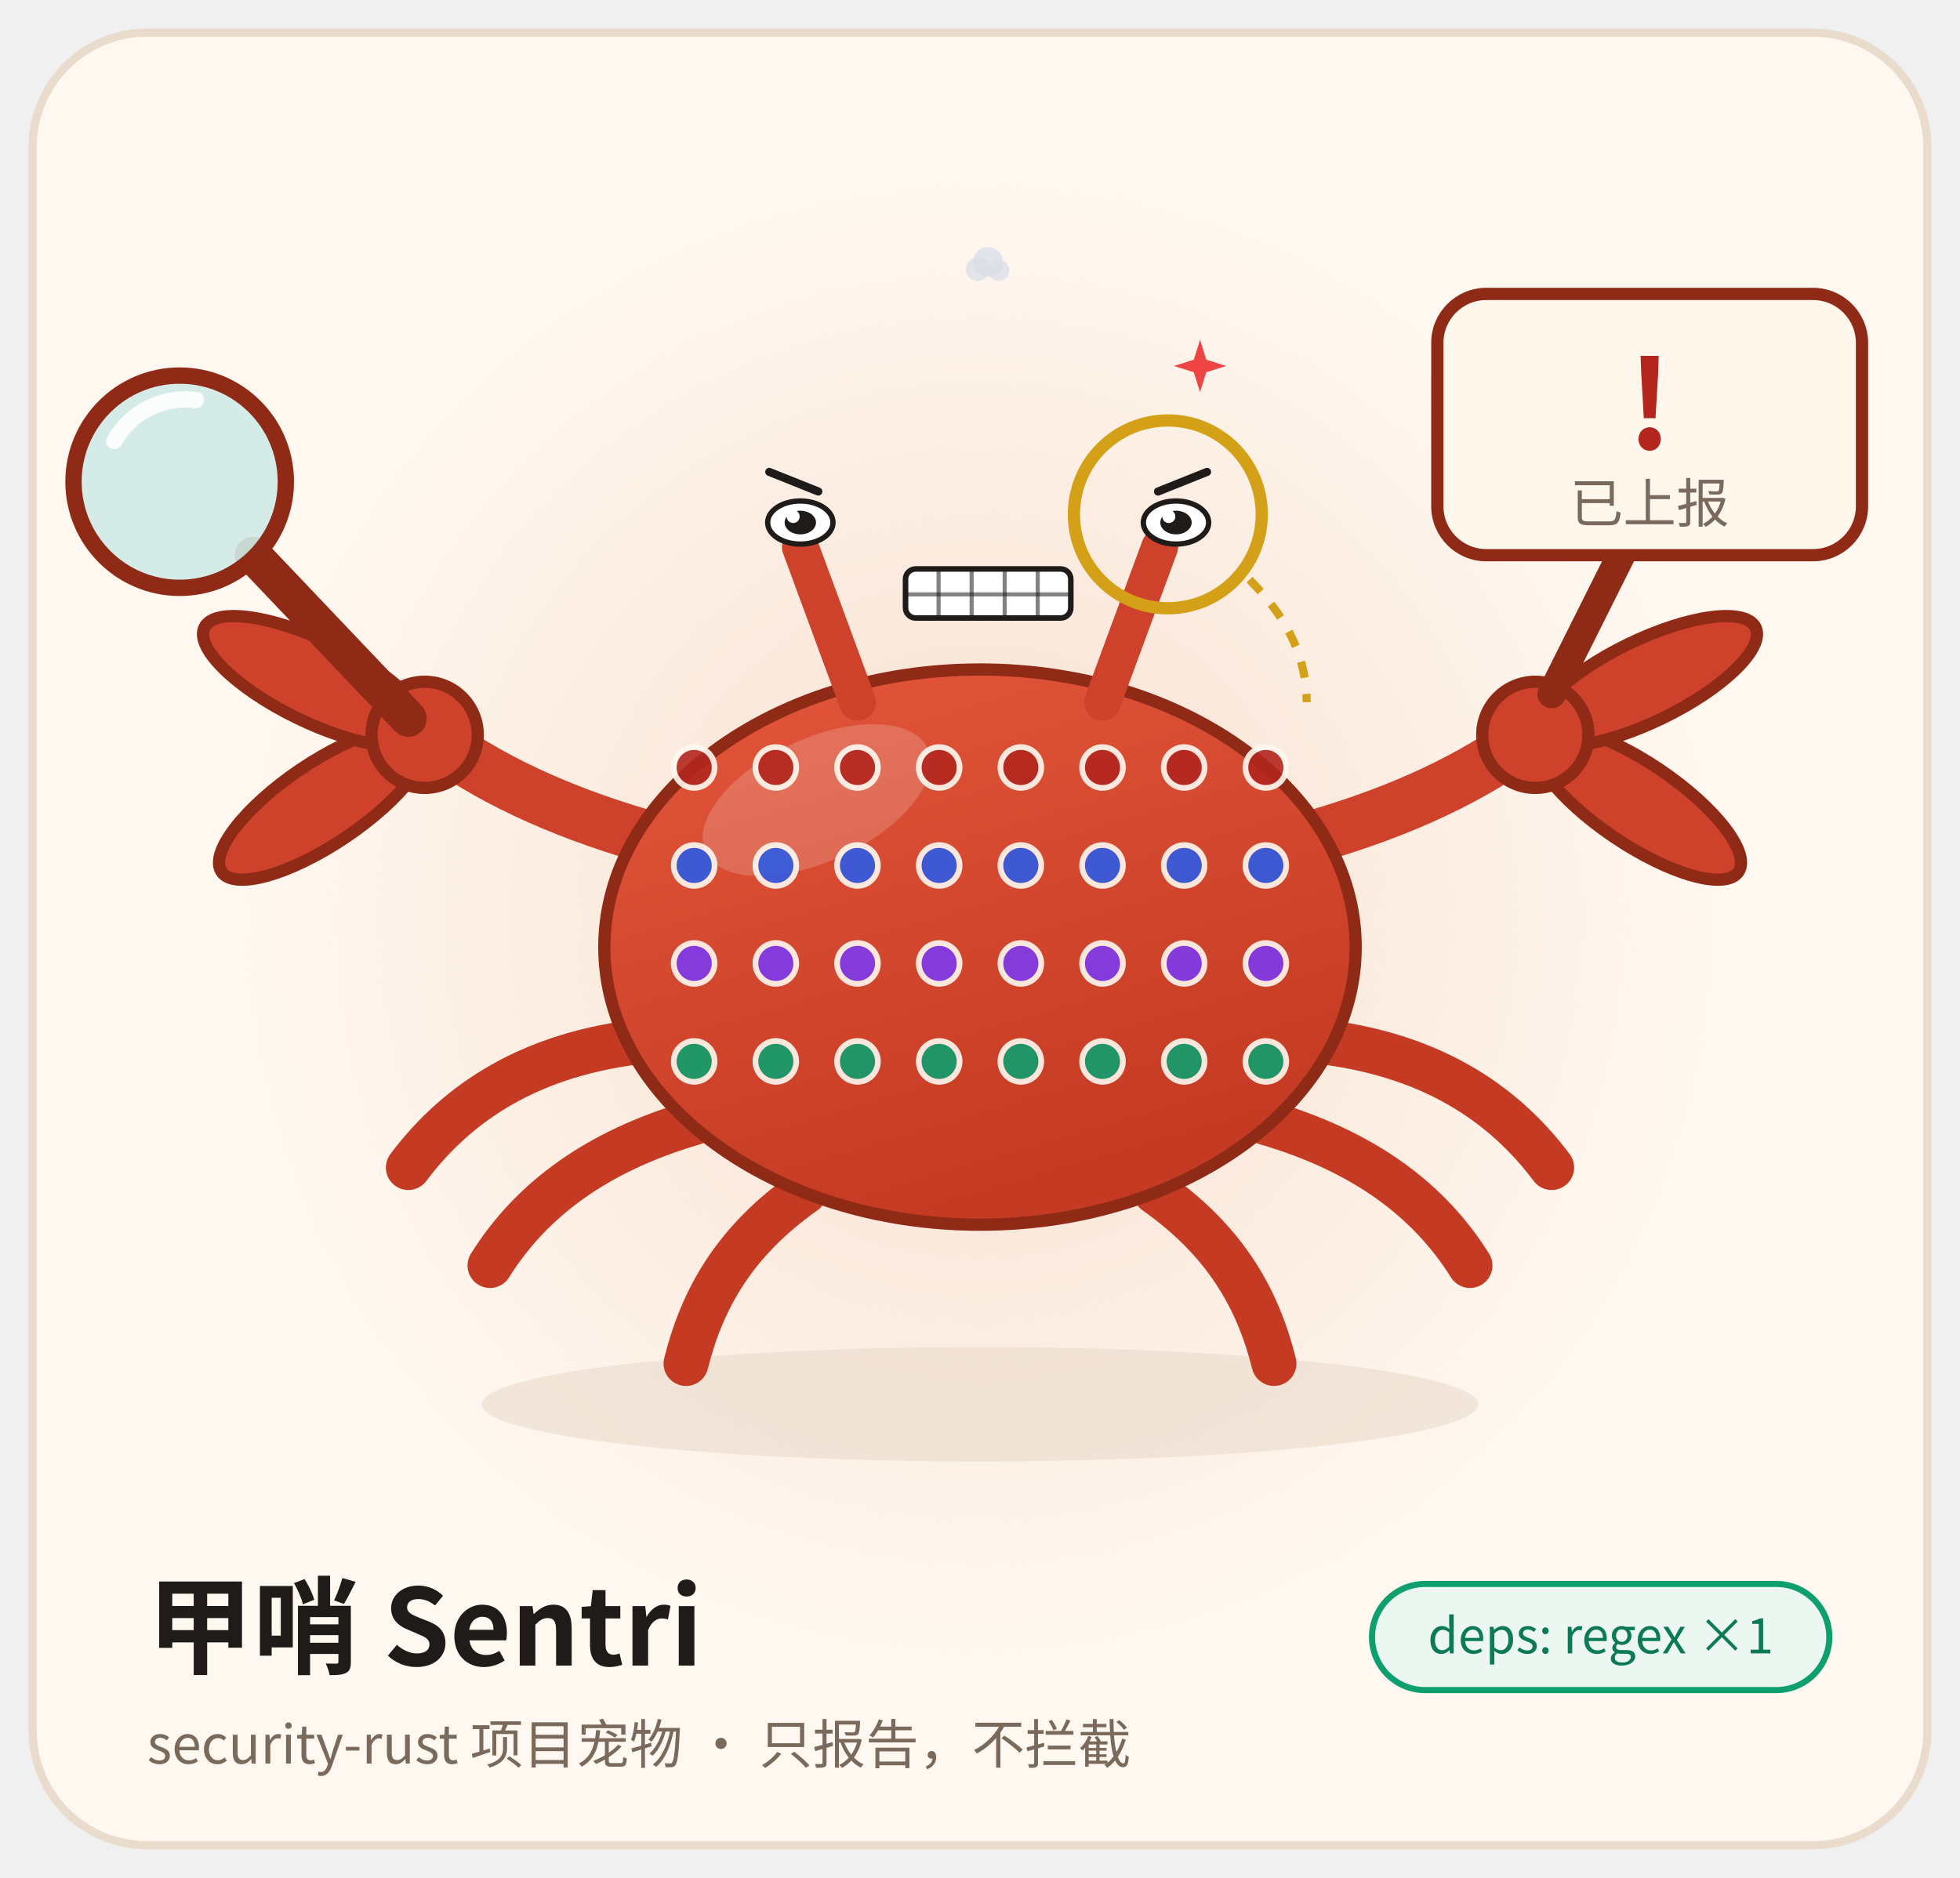
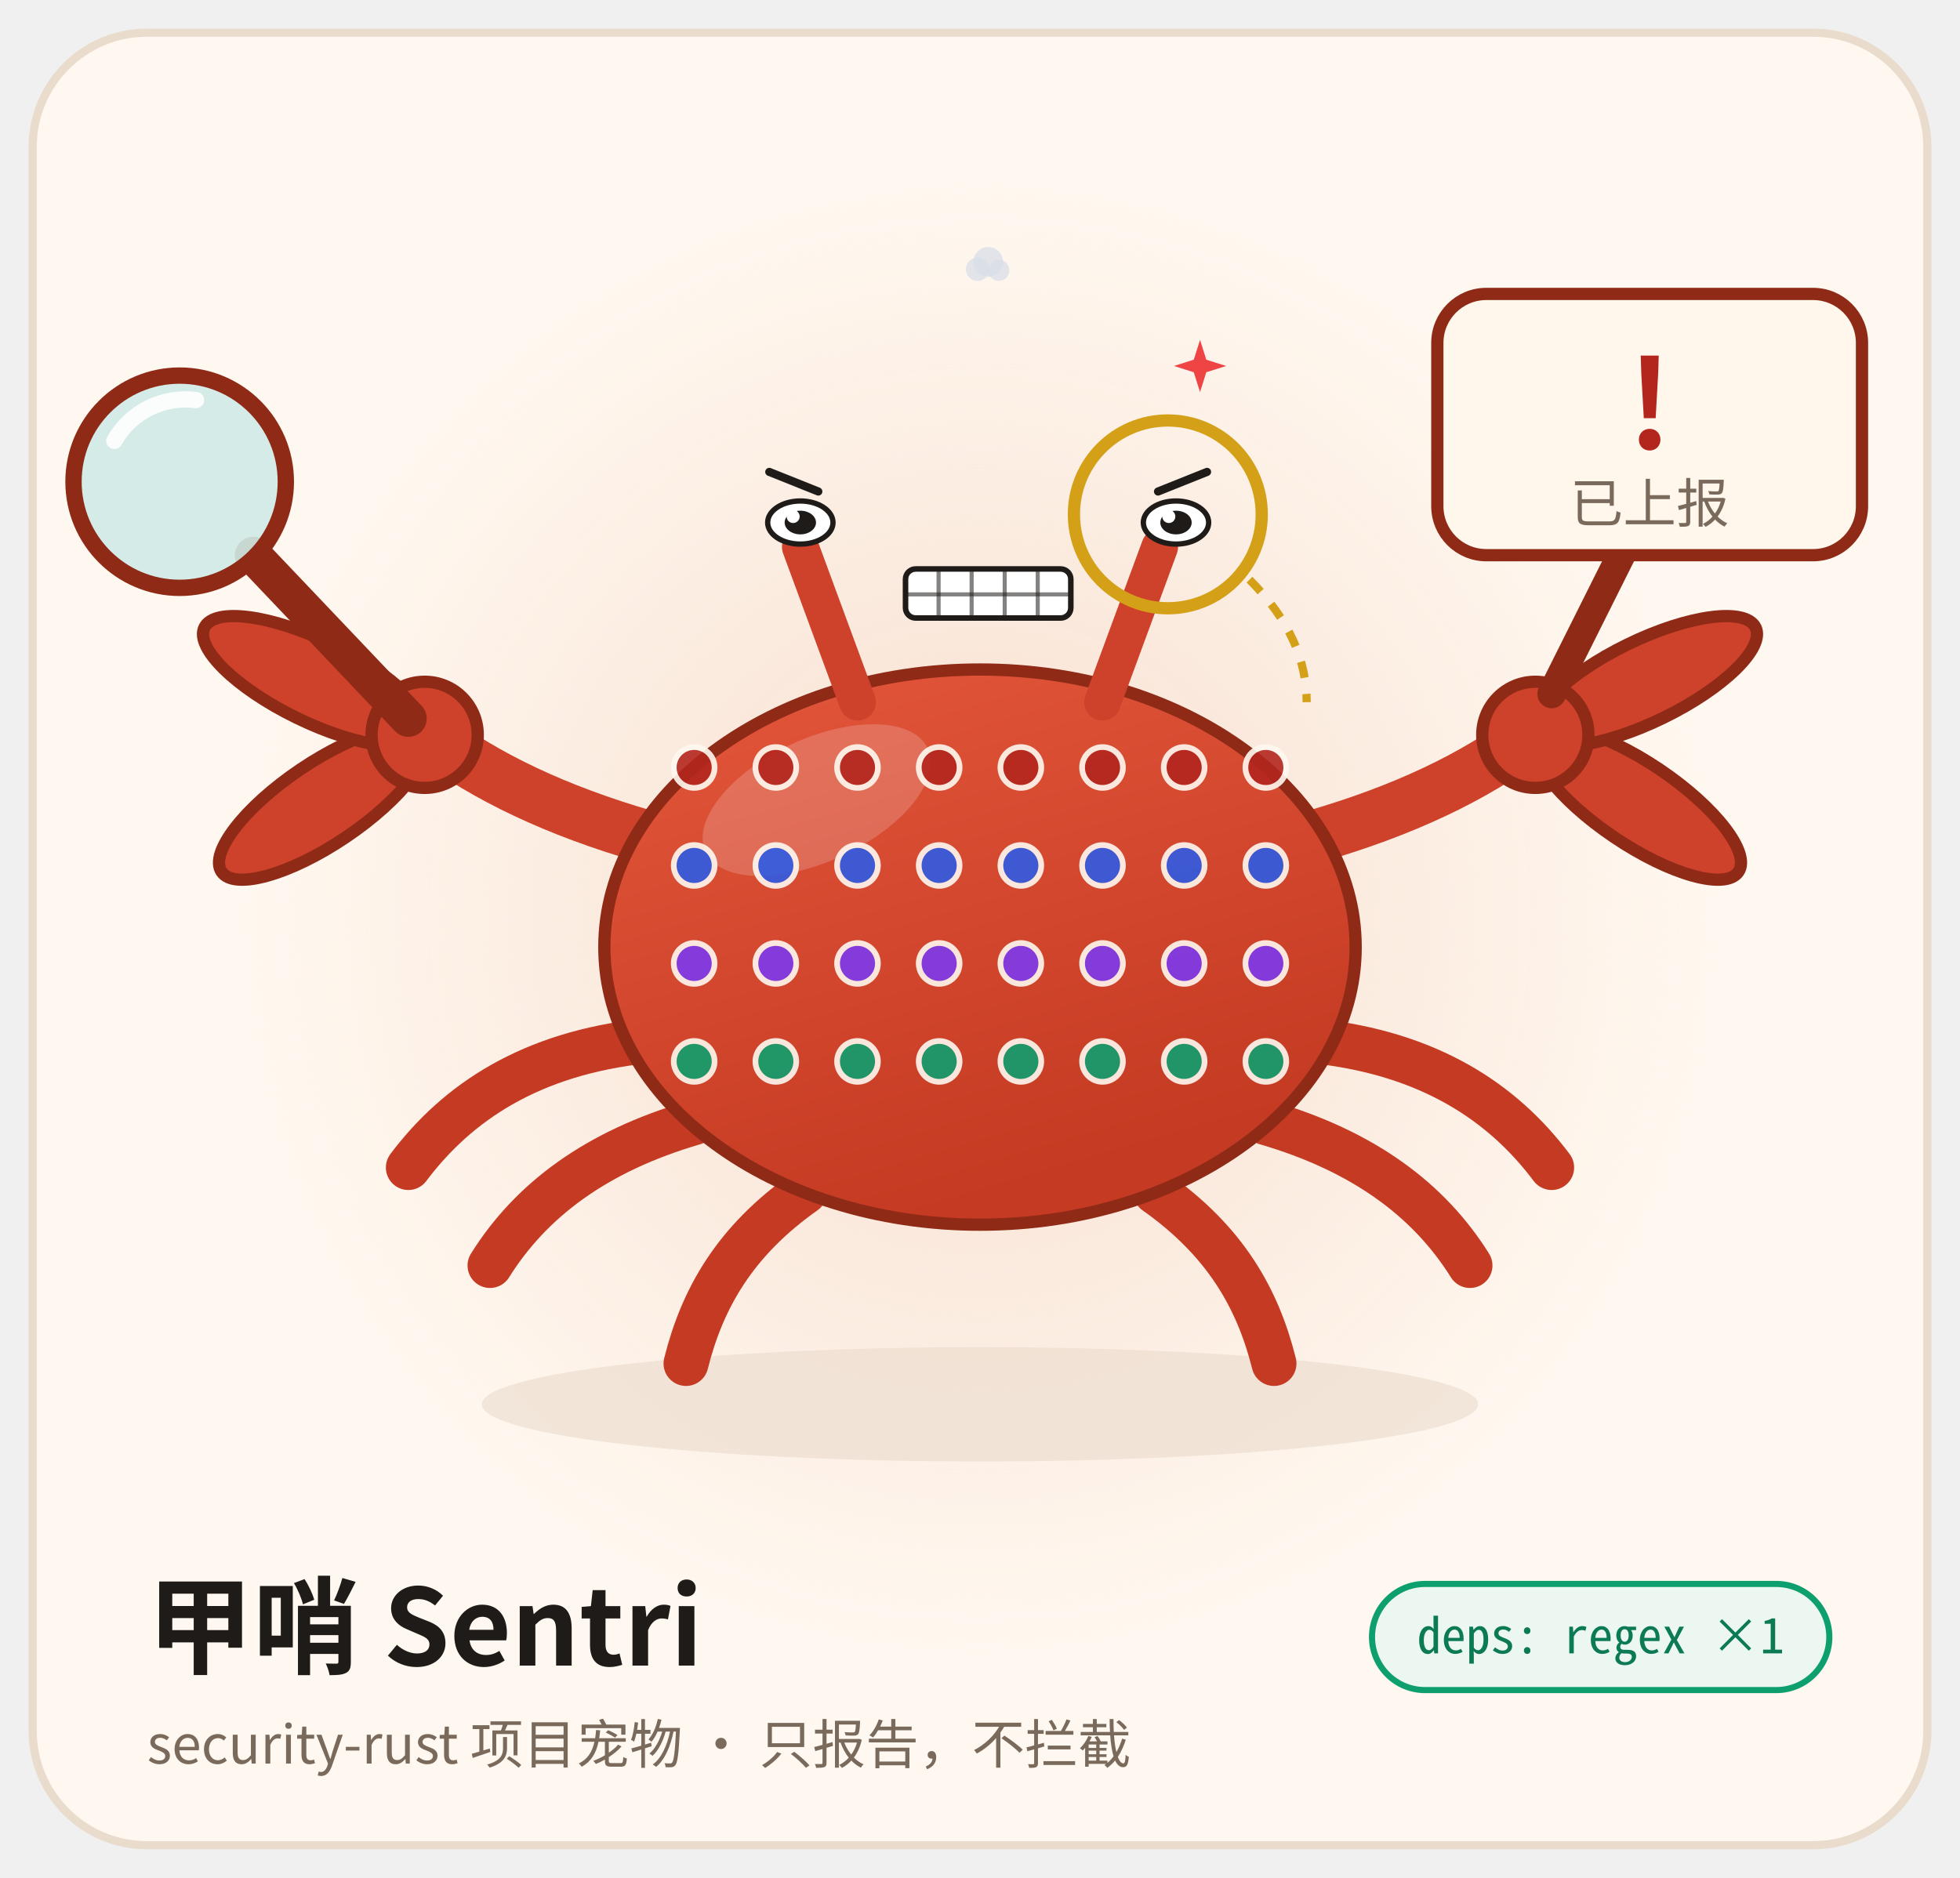
<svg xmlns="http://www.w3.org/2000/svg" viewBox="0 0 480 460" width="480" height="460" role="img" aria-label="甲哨 Sentri · 愤怒 Angry">
  <style>
.ex-motion { animation: ex-shake 0.24s ease-in-out infinite; transform-box: fill-box; transform-origin: 50% 50%; }
.ex-anim-tear { animation: ex-tear 1.8s ease-in infinite; transform-box: fill-box; transform-origin: center; }
.ex-anim-sweat { animation: ex-tear 1.5s ease-in infinite; transform-box: fill-box; transform-origin: center; }
.ex-anim-heart { animation: ex-heart 2.2s ease-out infinite; transform-box: fill-box; transform-origin: center; }
.ex-anim-spark { animation: ex-spark 1.9s ease-in-out infinite; transform-box: fill-box; transform-origin: center; }
.ex-anim-rain { animation: ex-rain 1.4s linear infinite; transform-box: fill-box; transform-origin: center; }
.ex-anim-confetti { animation: ex-confetti 2.4s linear infinite; transform-box: fill-box; transform-origin: center; }
.ex-anim-pulse { animation: ex-pulse 1.6s ease-in-out infinite; transform-box: fill-box; transform-origin: center; }
.ex-anim-knock { animation: ex-knock 0.55s ease-in-out infinite; transform-box: fill-box; transform-origin: center; }
.ex-anim-knockline { animation: ex-knockline 0.55s ease-out infinite; transform-box: fill-box; transform-origin: center; }
.ex-anim-palm { animation: ex-palm 0.9s ease-in-out infinite; transform-box: fill-box; transform-origin: center; }
.ex-anim-steam { animation: ex-steam 1.8s ease-out infinite; transform-box: fill-box; transform-origin: center; }
.ex-anim-shock { animation: ex-shock 0.5s ease-in-out infinite; transform-box: fill-box; transform-origin: center; }
.ex-anim-please { animation: ex-please 1.4s ease-in-out infinite; transform-box: fill-box; transform-origin: center; }
.ex-anim-drift { animation: ex-drift 4.5s ease-in-out infinite; transform-box: fill-box; transform-origin: center; }
@keyframes ex-shake { 0%,100% { transform: translateX(0); } 20% { transform: translateX(-4.35px); } 40% { transform: translateX(4.35px); } 60% { transform: translateX(-2.82px); } 80% { transform: translateX(1.79px); } }
@keyframes ex-tear { 0% { transform: translateY(0); opacity: 0; } 18% { opacity: 1; } 100% { transform: translateY(8.8px); opacity: 0; } }
@keyframes ex-heart { 0% { transform: translateY(0) scale(.65); opacity: 0; } 20% { opacity: 1; } 100% { transform: translateY(-14.4px) scale(1.15); opacity: 0; } }
@keyframes ex-spark { 0%,100% { transform: scale(.6) rotate(0deg); opacity: .3; } 50% { transform: scale(1.15) rotate(25deg); opacity: 1; } }
@keyframes ex-rain { 0% { transform: translateY(0); opacity: 0; } 20% { opacity: 1; } 100% { transform: translateY(9.6px); opacity: 0; } }
@keyframes ex-confetti { 0% { transform: translateY(-4px) rotate(0deg); opacity: 1; } 100% { transform: translateY(14px) rotate(200deg); opacity: 0; } }
@keyframes ex-pulse { 0%,100% { transform: scale(1); opacity: .35; } 50% { transform: scale(1.18); opacity: .7; } }
@keyframes ex-knock { 0%,100% { transform: translateX(3.6px); } 35% { transform: translateX(0); } }
@keyframes ex-knockline { 0%,100% { transform: scaleX(.6); opacity: .35; } 35% { transform: scaleX(1); opacity: 1; } }
@keyframes ex-palm { 0%,100% { transform: translateY(0) rotate(0deg); } 50% { transform: translateY(-1px) rotate(-4deg); } }
@keyframes ex-steam { 0% { transform: translateY(0); opacity: .7; } 100% { transform: translateY(-7.2px); opacity: 0; } }
@keyframes ex-shock { 0%,100% { transform: scaleX(.7); opacity: .4; } 50% { transform: scaleX(1.25); opacity: 1; } }
@keyframes ex-please { 0%,100% { transform: translateY(0); } 50% { transform: translateY(-1.5px); } }
@keyframes ex-drift { 0%,100% { transform: translateY(0); } 50% { transform: translateY(-1.6px); } }
@media (prefers-reduced-motion: reduce) {
  .ex-motion, [class*="ex-anim-"] { animation: none !important; }
}
</style>
  <g class="ex-motion ex-angry">
    <g class="ex-base">
      <defs>
        <linearGradient id="shell" x1="0" y1="0" x2="0.4" y2="1">
          <stop offset="0" stop-color="#E4573C" />
          <stop offset="1" stop-color="#C43A22" />
        </linearGradient>
        <radialGradient id="glow" cx="0.5" cy="0.5" r="0.5">
          <stop offset="0" stop-color="#F6D9C8" stop-opacity="0.85" />
          <stop offset="1" stop-color="#F6D9C8" stop-opacity="0" />
        </radialGradient>
      </defs>
      <rect x="8" y="8" width="464" height="444" rx="28" fill="#FFF8F0" stroke="#EADCCC" stroke-width="2" />
      <circle cx="240" cy="225" r="180" fill="url(#glow)" />
      <ellipse cx="240" cy="344" rx="122" ry="14" fill="#E9DACB" opacity="0.6" />
      <g stroke="#C43A22" stroke-width="11" stroke-linecap="round" fill="none">
        <path d="M158 255 C130 258 112 270 100 286" />
        <path d="M170 275 C146 282 130 294 120 310" />
        <path d="M197 292 C180 304 172 318 168 334" />
        <path d="M322 255 C350 258 368 270 380 286" />
        <path d="M310 275 C334 282 350 294 360 310" />
        <path d="M283 292 C300 304 308 318 312 334" />
      </g>
      <g stroke="#CE422B" stroke-width="13" stroke-linecap="round" fill="none">
        <path d="M162 206 C140 200 122 192 108 182" />
        <path d="M318 206 C340 200 358 192 372 182" />
      </g>
      <ellipse cx="240" cy="232" rx="92" ry="68" fill="url(#shell)" stroke="#8F2A17" stroke-width="3" />
      <ellipse cx="200" cy="196" rx="30" ry="15" fill="#FFFFFF" opacity="0.18" transform="rotate(-25 200 196)" />
      <g>
        <g fill="#B3261E" opacity="0.9" stroke="#FFF8F0" stroke-width="1.4">
          <circle cx="170" cy="188" r="5" />
          <circle cx="190" cy="188" r="5" />
          <circle cx="210" cy="188" r="5" />
          <circle cx="230" cy="188" r="5" />
          <circle cx="250" cy="188" r="5" />
          <circle cx="270" cy="188" r="5" />
          <circle cx="290" cy="188" r="5" />
          <circle cx="310" cy="188" r="5" />
        </g>
        <g fill="#2D5BE3" opacity="0.9" stroke="#FFF8F0" stroke-width="1.4">
          <circle cx="170" cy="212" r="5" />
          <circle cx="190" cy="212" r="5" />
          <circle cx="210" cy="212" r="5" />
          <circle cx="230" cy="212" r="5" />
          <circle cx="250" cy="212" r="5" />
          <circle cx="270" cy="212" r="5" />
          <circle cx="290" cy="212" r="5" />
          <circle cx="310" cy="212" r="5" />
        </g>
        <g fill="#7C3AED" opacity="0.9" stroke="#FFF8F0" stroke-width="1.4">
          <circle cx="170" cy="236" r="5" />
          <circle cx="190" cy="236" r="5" />
          <circle cx="210" cy="236" r="5" />
          <circle cx="230" cy="236" r="5" />
          <circle cx="250" cy="236" r="5" />
          <circle cx="270" cy="236" r="5" />
          <circle cx="290" cy="236" r="5" />
          <circle cx="310" cy="236" r="5" />
        </g>
        <g fill="#0E9F6E" opacity="0.9" stroke="#FFF8F0" stroke-width="1.4">
          <circle cx="170" cy="260" r="5" />
          <circle cx="190" cy="260" r="5" />
          <circle cx="210" cy="260" r="5" />
          <circle cx="230" cy="260" r="5" />
          <circle cx="250" cy="260" r="5" />
          <circle cx="270" cy="260" r="5" />
          <circle cx="290" cy="260" r="5" />
          <circle cx="310" cy="260" r="5" />
        </g>
      </g>
      <g stroke="#CE422B" stroke-width="9" stroke-linecap="round">
        <path d="M210 172 L196 134" />
        <path d="M270 172 L284 134" />
      </g>
      <circle cx="286" cy="126" r="23" fill="none" stroke="#D4A017" stroke-width="3" />
      <path d="M306 142 C316 152 320 162 320 172" stroke="#D4A017" stroke-width="2" stroke-dasharray="4 4" fill="none" />
      <g transform="translate(104 180)">
        <ellipse cx="-30" cy="0" rx="30" ry="10" fill="#CE422B" stroke="#8F2A17" stroke-width="3" transform="rotate(-34)" />
        <ellipse cx="-30" cy="0" rx="30" ry="10" fill="#CE422B" stroke="#8F2A17" stroke-width="3" transform="rotate(26)" />
        <circle cx="0" cy="0" r="13" fill="#CE422B" stroke="#8F2A17" stroke-width="3" />
      </g>
      <path d="M62 136 L100 176" stroke="#8F2A17" stroke-width="9" stroke-linecap="round" />
      <circle cx="44" cy="118" r="26" fill="#CFEAE6" fill-opacity="0.9" stroke="#8F2A17" stroke-width="4" />
      <path d="M28 108 A20 20 0 0 1 48 98" stroke="#FFFFFF" stroke-width="4" stroke-linecap="round" fill="none" opacity="0.9" />
      <g transform="translate(376 180) scale(-1 1)">
        <ellipse cx="-30" cy="0" rx="30" ry="10" fill="#CE422B" stroke="#8F2A17" stroke-width="3" transform="rotate(-34)" />
        <ellipse cx="-30" cy="0" rx="30" ry="10" fill="#CE422B" stroke="#8F2A17" stroke-width="3" transform="rotate(26)" />
        <circle cx="0" cy="0" r="13" fill="#CE422B" stroke="#8F2A17" stroke-width="3" />
      </g>
      <path d="M380 170 L398 134" stroke="#8F2A17" stroke-width="7" stroke-linecap="round" />
      <rect x="352" y="72" width="104" height="64" rx="12" fill="#FFF6EC" stroke="#8F2A17" stroke-width="3" />
-       <text x="404" y="110" text-anchor="middle" font-family="ui-monospace, Menlo, Consolas, 'Noto Sans CJK SC', monospace" font-size="30" font-weight="700" fill="#B3261E">!</text>
-       <text x="404" y="128" text-anchor="middle" font-family="system-ui, -apple-system, 'Noto Sans CJK SC', 'Source Han Sans SC', 'PingFang SC', 'Microsoft YaHei', sans-serif" font-size="13" fill="#7A6A5C">已上报</text>
-       <text x="36" y="408" font-family="system-ui, -apple-system, 'Noto Sans CJK SC', 'Source Han Sans SC', 'PingFang SC', 'Microsoft YaHei', sans-serif" font-size="26" font-weight="700" fill="#1F1B18">甲哨 Sentri</text>
-       <text x="36" y="432" font-family="system-ui, -apple-system, 'Noto Sans CJK SC', 'Source Han Sans SC', 'PingFang SC', 'Microsoft YaHei', sans-serif" font-size="13" fill="#7A6A5C">security-rust 项目宠物 · 只报告，不拦截</text>
+       <text x="404" y="110" text-anchor="middle" font-family="ui-monospace, 'Noto Sans Mono CJK SC', 'Source Han Mono SC', monospace" font-size="30" font-weight="700" fill="#B3261E">!</text>
+       <text x="404" y="128" text-anchor="middle" font-family="system-ui, 'Noto Sans CJK SC', 'Source Han Sans SC', sans-serif" font-size="13" fill="#7A6A5C">已上报</text>
+       <text x="36" y="408" font-family="system-ui, 'Noto Sans CJK SC', 'Source Han Sans SC', sans-serif" font-size="26" font-weight="700" fill="#1F1B18">甲哨 Sentri</text>
+       <text x="36" y="432" font-family="system-ui, 'Noto Sans CJK SC', 'Source Han Sans SC', sans-serif" font-size="13" fill="#7A6A5C">security-rust 项目宠物 · 只报告，不拦截</text>
      <rect x="336" y="388" width="112" height="26" rx="13" fill="#EDF7F1" stroke="#0E9F6E" stroke-width="1.5" />
-       <text x="392" y="405" text-anchor="middle" font-family="ui-monospace, Menlo, Consolas, 'Noto Sans CJK SC', monospace" font-size="12" fill="#0B7A55">deps: regex ×1</text>
+       <text x="392" y="405" text-anchor="middle" font-family="ui-monospace, 'Noto Sans Mono CJK SC', 'Source Han Mono SC', monospace" font-size="12" fill="#0B7A55">deps: regex ×1</text>
    </g>
    <g class="ex-face">
      <path d="M 188.4,115.6 L 200.4,120.4" stroke="#1F1B18" stroke-width="2" stroke-linecap="round" />
      <path d="M 295.6,115.6 L 283.6,120.4" stroke="#1F1B18" stroke-width="2" stroke-linecap="round" />
      <ellipse cx="196" cy="128" rx="8" ry="5.28" fill="#FFFFFF" stroke="#1F1B18" stroke-width="1.3" />
      <ellipse cx="196" cy="128" rx="3.84" ry="2.9" fill="#1F1B18" />
      <circle cx="194.24" cy="126.52" r="1.6" fill="#FFFFFF" />
      <ellipse cx="288" cy="128" rx="8" ry="5.28" fill="#FFFFFF" stroke="#1F1B18" stroke-width="1.3" />
      <ellipse cx="288" cy="128" rx="3.84" ry="2.9" fill="#1F1B18" />
      <circle cx="286.24" cy="126.52" r="1.6" fill="#FFFFFF" />
      <rect x="221.76" y="139.37" width="40.48" height="12.02" rx="2.49" fill="#FFFFFF" stroke="#1F1B18" stroke-width="1.36" />
      <path d="M 229.86,139.37 L 229.86,151.39" stroke="#1F1B18" stroke-width="1" opacity=".55" />
      <path d="M 237.95,139.37 L 237.95,151.39" stroke="#1F1B18" stroke-width="1" opacity=".55" />
      <path d="M 246.05,139.37 L 246.05,151.39" stroke="#1F1B18" stroke-width="1" opacity=".55" />
      <path d="M 254.14,139.37 L 254.14,151.39" stroke="#1F1B18" stroke-width="1" opacity=".55" />
      <path d="M 221.76,145.6 L 262.24,145.6" stroke="#1F1B18" stroke-width="1" opacity=".55" />
      <g class="ex-anim-pulse">
        <path d="M 293.89,83.25 L 295.42,88.11 L 300.29,89.65 L 295.42,91.18 L 293.89,96.05 L 292.35,91.18 L 287.49,89.65 L 292.35,88.11 Z" fill="#EF4444" />
      </g>
      <g transform="translate(239.4 65.96)">
        <circle class="ex-anim-steam" style="animation-delay:0.0s" r="2.86" fill="#D7DEE8" opacity=".72" />
      </g>
      <g transform="translate(242 64.14)">
        <circle class="ex-anim-steam" style="animation-delay:0.28s" r="3.64" fill="#D7DEE8" opacity=".72" />
      </g>
      <g transform="translate(244.6 66.22)">
        <circle class="ex-anim-steam" style="animation-delay:0.56s" r="2.6" fill="#D7DEE8" opacity=".72" />
      </g>
    </g>
  </g>
</svg>
